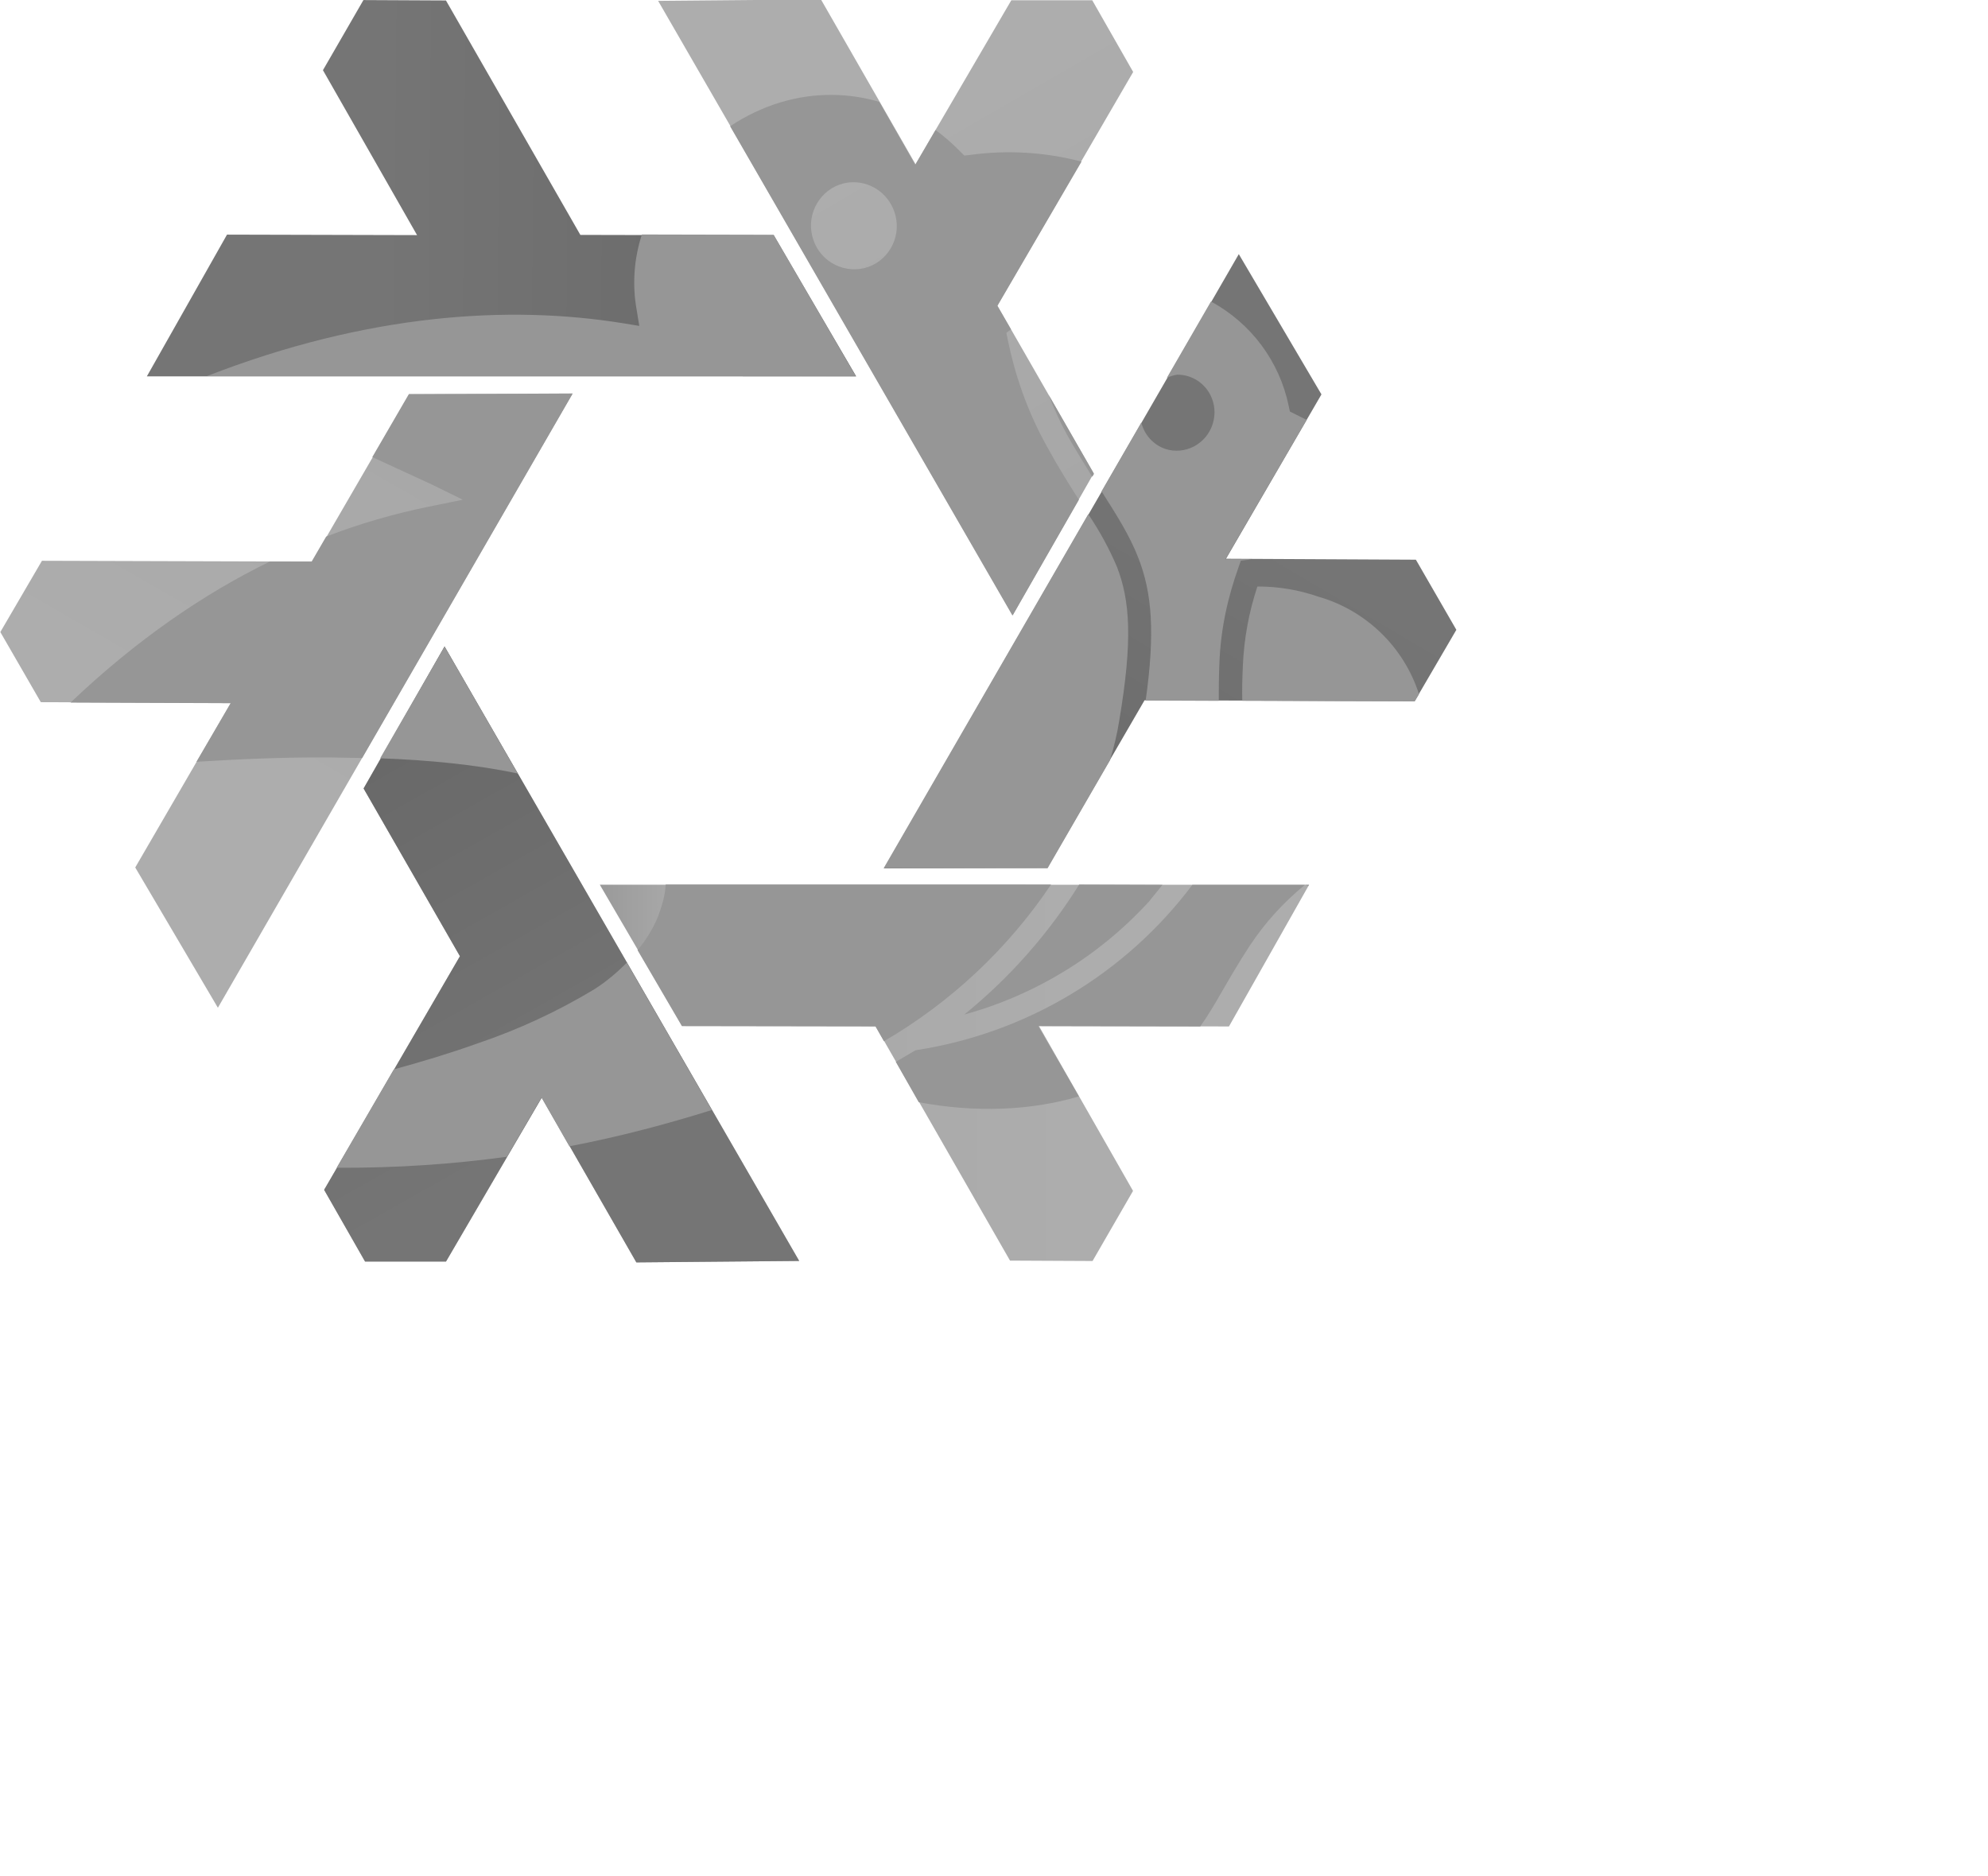
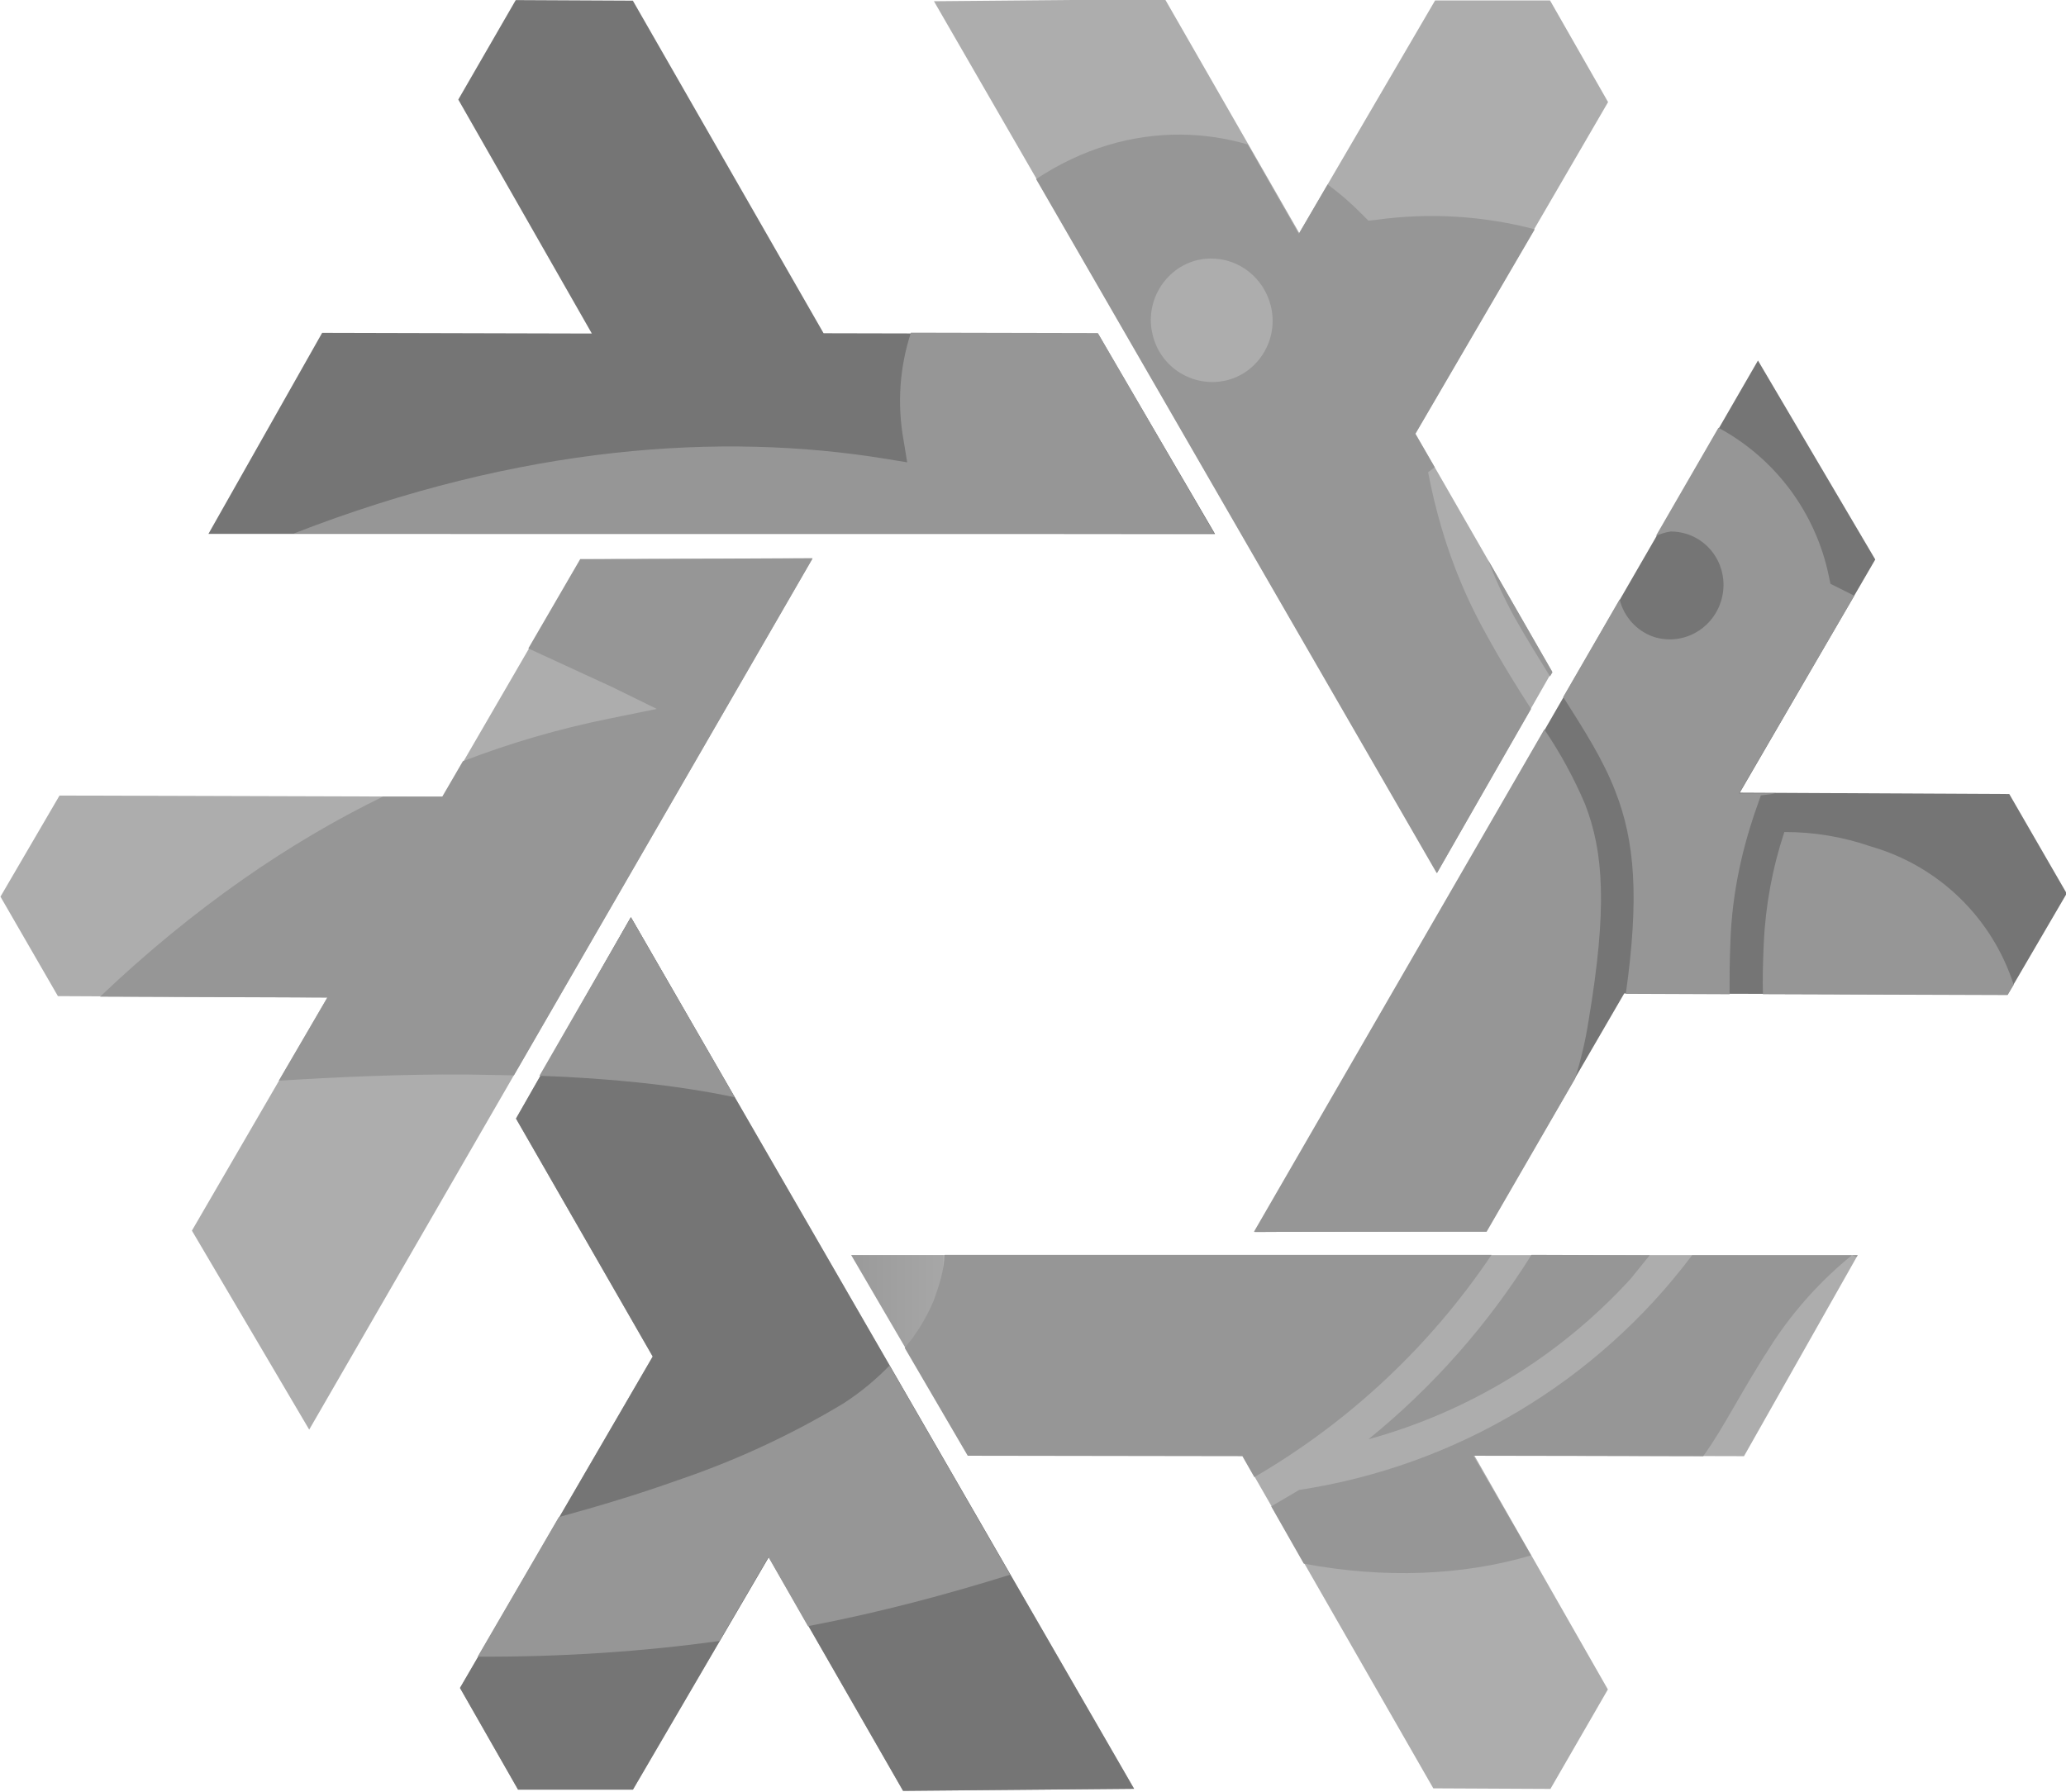
- <svg xmlns="http://www.w3.org/2000/svg">
+ <svg xmlns="http://www.w3.org/2000/svg" viewBox="0 0 501.7 435.1">
  <defs>
    <linearGradient id="A" x1="271.3" x2="360.8" y1="-703.8" y2="-549" gradientUnits="userSpaceOnUse">
-       <stop offset="0" stop-color="#929292" />
+       <stop stop-color="#929292" />
      <stop offset=".2" stop-color="#a7a7a7" />
-       <stop offset="1" stop-color="#adadad" />
+       <stop stop-color="#adadad" />
    </linearGradient>
    <linearGradient id="B" x1="280.5" x2="368.4" y1="-709" y2="-553.6" gradientUnits="userSpaceOnUse">
-       <stop offset="0" stop-color="#5c5c5c" />
+       <stop stop-color="#5c5c5c" />
      <stop offset=".2" stop-color="#696969" />
-       <stop offset="1" stop-color="#757575" />
+       <stop stop-color="#757575" />
    </linearGradient>
    <path id="C" d="M309.5-710.4l122.2 211.7-56.1.5L343-555l-33 56.5h-27.9L268-523.2l46.8-80.5-33.2-57.8z" />
  </defs>
  <g transform="translate(-156.3 933.2)">
    <use id="D" href="#C" fill="url(#A)" />
    <use href="#D" transform="rotate(60 407.1 -715.8)" />
    <use href="#D" transform="rotate(300 407.3 -715.7)" />
    <use href="#D" transform="rotate(180 407.4 -715.8)" />
    <use id="E" href="#C" fill="url(#B)" />
    <use href="#E" transform="rotate(120 407.3 -716)" />
    <use href="#E" transform="rotate(240 407.3 -715.9)" />
  </g>
  <path d="M371.9 304.8a181.5 181.5 0 0 1-39.6 44.8 134.5 134.5 0 0 0 63.7-39l4.6-5.7zm7.7-135.5c5.2 8.2 9.7 15.2 12.7 23 4.7 12 5.8 25.8 2.5 49.1l25.2.1c0-3.8 0-7.9.2-12.5.4-12.6 3.1-23.7 6.6-33.5l.8-2.3 2.5-.3 1-.2h-8.8l28-48-4-2-1.8-.9-.4-1.9a53.1 53.1 0 0 0-26.8-36l-15.2 26.3a12.88 12.88 0 0 1 3.6-1.1 12.72 12.72 0 0 1 3.9.6c6.784 2.169 10.499 9.51 8.3 16.4-1.047 3.324-3.356 6.1-6.415 7.714s-6.616 1.933-9.885.886c-4.118-1.408-7.239-4.829-8.3-9.1zm-18.2-33.2c1.7 4.5 3.8 9.1 6.3 13.7 3.1 5.5 6 10.1 8.7 14.5l.6-1zm13.6 41.1l-70.5 122H361l21.5-37.2c1.4-4.6 2.5-9.2 3.2-13.7 4.7-27.8 3.7-41.4-.8-53a107 107 0 0 0-9.8-18zM71.3 129.6h223.6l-28.3-48.7-45.4-.1a53.4 53.4 0 0 0-1.8 26l.9 5.5-5.5-.9c-39.5-6.4-88.2-3.3-143.5 18.2zm53.5 131.6l72.5-125.5-56.4.1-12.6 21.7 20.4 9.4 10.8 5.3-11.8 2.4a220.2 220.2 0 0 0-35.3 10.3l-5 8.6H93c-22.6 11-45.9 26.9-68.7 48.6l55.2.2-11.8 20.2c14.6-.9 29.8-1.6 45.7-1.5l11.4.2zm91.2 70.5c-3.2 3.3-7 6.5-11.2 9.2a206 206 0 0 1-40.1 18.6c-9.8 3.5-19.5 6.4-29 9L116 402.4c21 .1 40.5-1.3 58.7-3.8l11.9-20.4 9.6 16.8c17.8-3.4 34-7.8 49.1-12.5zm-37.6-65.2l-25.2-43.7-22.2 38.5c16.8.6 33 2.2 47.3 5.2zm126.2 92.3a176.2 176.2 0 0 0 57.6-54H229.4c-.2 3.8-1.2 7.1-2.7 11.2a44.3 44.3 0 0 1-7 11.4l15.3 26.2 66.7.1zM303 35.1a59 59 0 0 0-16.2-2.4c-12-.1-24 3.4-35.2 10.8l97.3 168.6 22.9-39.9c-3.4-5.3-7-11-11.1-18.5-7-12.6-11-25-13.4-36.5l-.5-2.5 1.6-1.2-4.7-8.1 29-49.7a98.2 98.2 0 0 0-38.5-2.3l-1.9.2-1.4-1.4a69.8 69.8 0 0 0-8.5-7.4l-7 12zm-9.1 27.7c7-.1 13 4.7 14.7 11.5 2 8-2.9 16.2-10.8 18.1-8.007 1.874-16.019-3.094-17.9-11.1-2-8 3-16.2 10.8-18.1a14.5 14.5 0 0 1 3.2-.4zm156.9 242.5l.3-.4h-40.2a147 147 0 0 1-95.4 57l-6.8 4 7.9 13.9c19.6 3.7 38.7 2.9 55.2-2l-14-24.2 55.8.1c5.1-7 9.1-15.6 17-27.7a93.7 93.7 0 0 1 19.1-21.1l1.1.4zm38.2-66.1a51.3 51.3 0 0 0-34.7-33.6 63.4 63.4 0 0 0-21-3.5 100.6 100.6 0 0 0-5 27.2c-.2 4.5-.3 8.5-.2 12.2l59.4.2z" fill="#969696" />
</svg>
